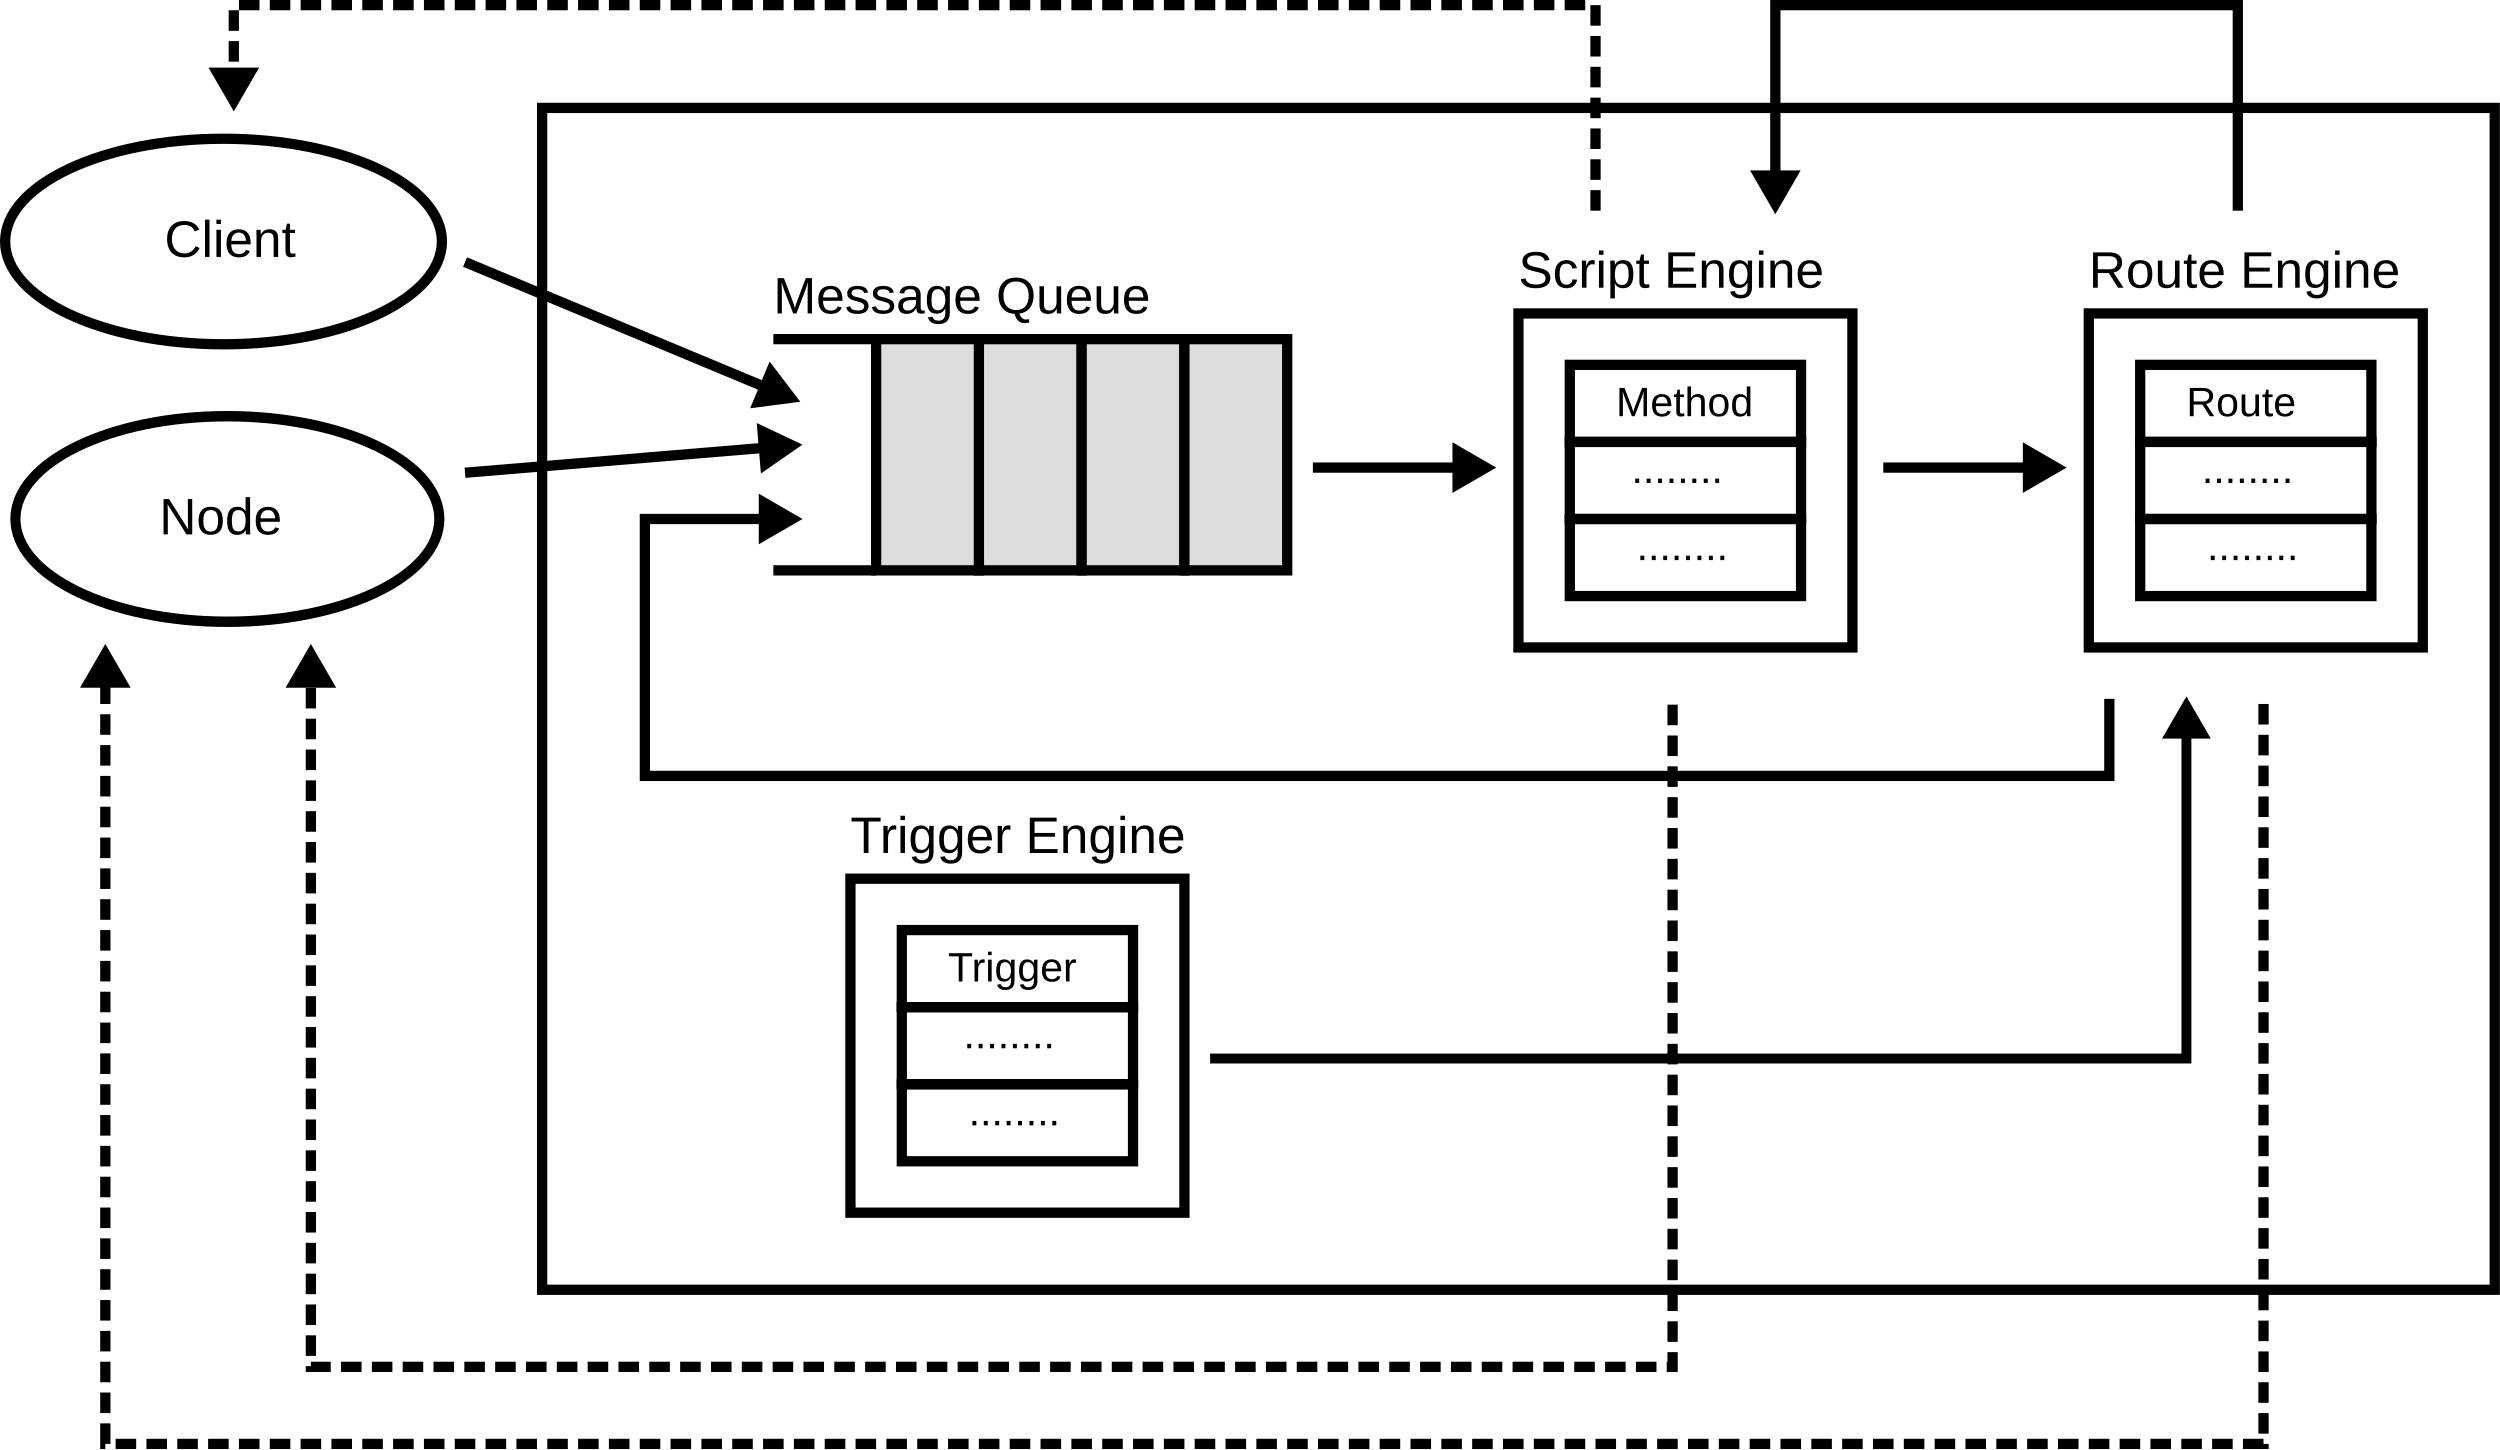
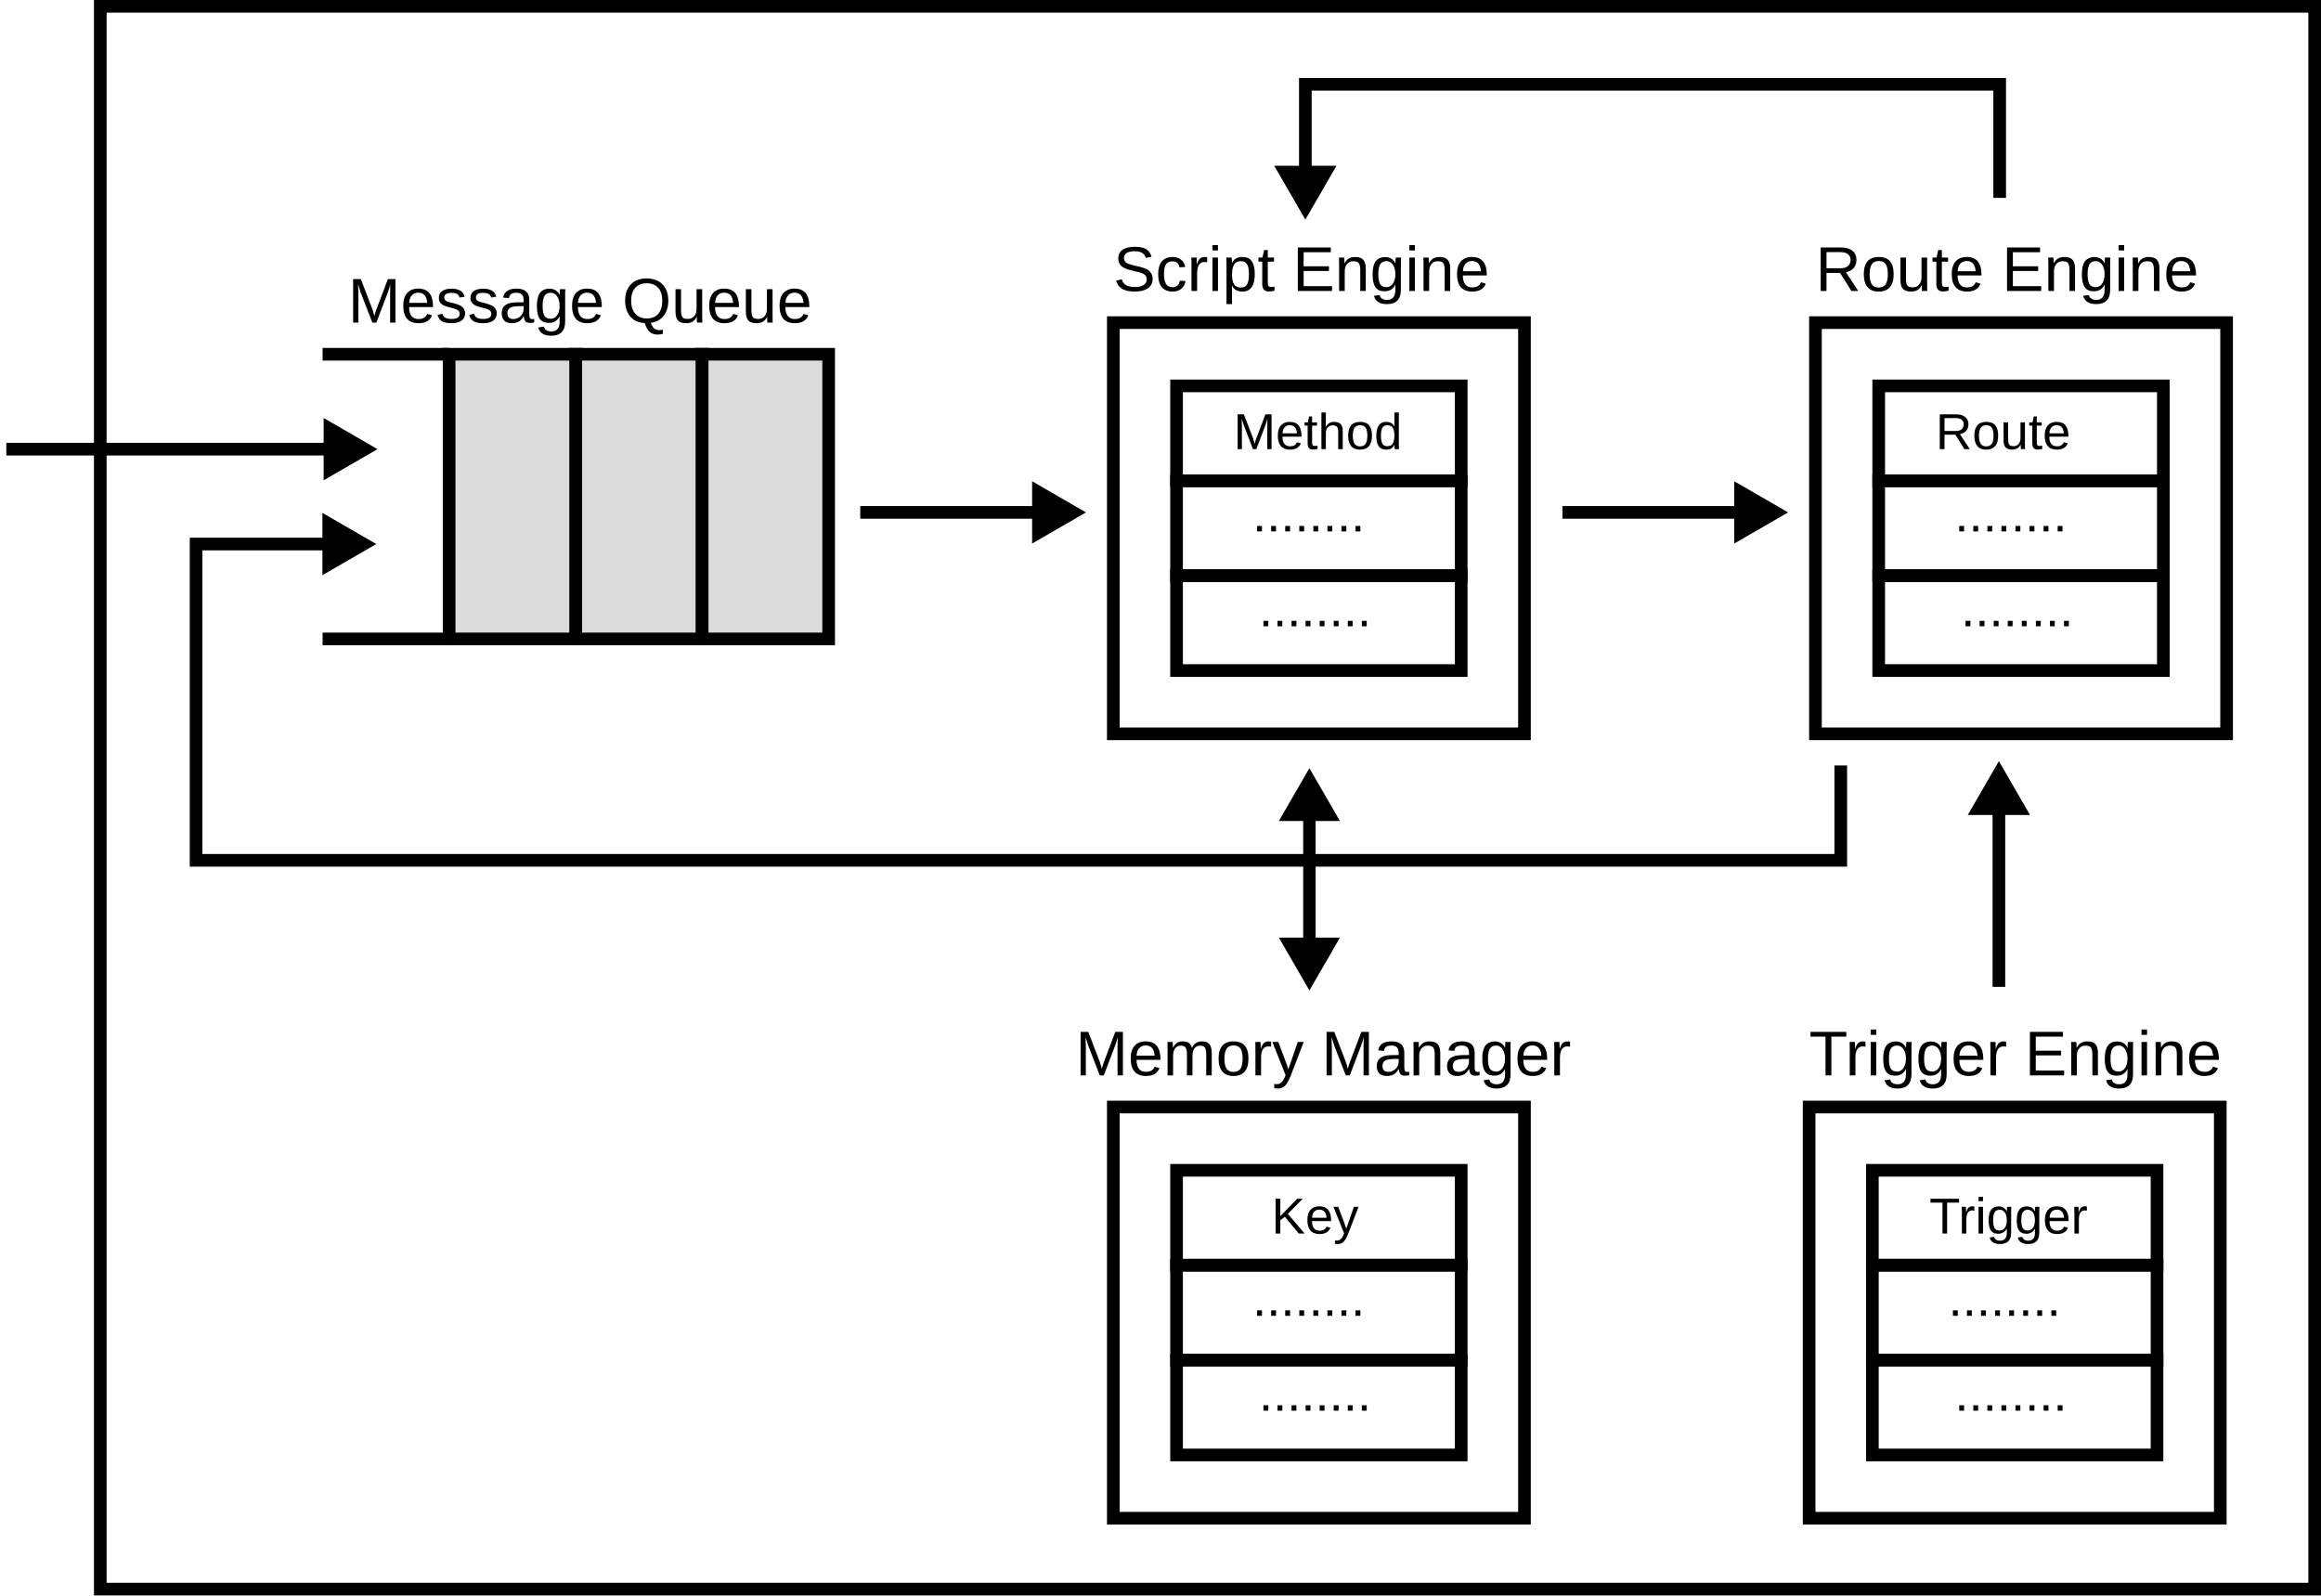
- <svg xmlns="http://www.w3.org/2000/svg" xmlns:ns1="http://www.openswatchbook.org/uri/2009/osb" xmlns:xlink="http://www.w3.org/1999/xlink" width="486.524" height="282" id="svg2" version="1.1">
+ <svg xmlns="http://www.w3.org/2000/svg" xmlns:ns1="http://www.openswatchbook.org/uri/2009/osb" xmlns:xlink="http://www.w3.org/1999/xlink" width="366.922" height="252.208" id="svg2" version="1.1">
  <defs id="defs4">
+     <marker orient="auto" refY="0" refX="0" id="TriangleInM" style="overflow:visible">
+       <path id="path4064" d="m 5.77,0 -8.65,5 0,-10 8.65,5 z" style="fill-rule:evenodd;stroke:#000000;stroke-width:1pt" transform="scale(-0.4,-0.4)" />
+     </marker>
    <marker orient="auto" refY="0" refX="0" id="TriangleOutL" style="overflow:visible">
      <path id="path4823" d="m 5.77,0 -8.65,5 0,-10 8.65,5 z" style="fill-rule:evenodd;stroke:#000000;stroke-width:1pt" transform="scale(0.8,0.8)" />
    </marker>
    <marker orient="auto" refY="0" refX="0" id="TriangleOutM" style="overflow:visible">
      <path id="path4826" d="m 5.77,0 -8.65,5 0,-10 8.65,5 z" style="fill-rule:evenodd;stroke:#000000;stroke-width:1pt" transform="scale(0.4,0.4)" />
    </marker>
    <marker orient="auto" refY="0" refX="0" id="TriangleOutS" style="overflow:visible">
      <path id="path4045" d="m 5.77,0 -8.65,5 0,-10 8.65,5 z" style="fill-rule:evenodd;stroke:#000000;stroke-width:1pt" transform="scale(0.2,0.2)" />
    </marker>
    <marker orient="auto" refY="0" refX="0" id="Arrow1Mend" style="overflow:visible">
      <path id="path3906" d="M 0,0 5,-5 -12.5,0 5,5 0,0 z" style="fill-rule:evenodd;stroke:#000000;stroke-width:1pt" transform="matrix(-0.4,0,0,-0.4,-4,0)" />
    </marker>
    <marker orient="auto" refY="0" refX="0" id="Arrow1Lend" style="overflow:visible">
      <path id="path3900" d="M 0,0 5,-5 -12.5,0 5,5 0,0 z" style="fill-rule:evenodd;stroke:#000000;stroke-width:1pt" transform="matrix(-0.8,0,0,-0.8,-10,0)" />
    </marker>
    <marker orient="auto" refY="0" refX="0" id="Arrow2Lend" style="overflow:visible">
      <path id="path3918" style="fill-rule:evenodd;stroke-width:0.625;stroke-linejoin:round" d="M 8.719,4.034 -2.207,0.016 8.719,-4.002 c -1.745,2.372 -1.735,5.617 -6e-7,8.035 z" transform="matrix(-1.1,0,0,-1.1,-1.1,0)" />
    </marker>
    <marker orient="auto" refY="0" refX="0" id="Arrow1Send" style="overflow:visible">
      <path id="path3912" d="M 0,0 5,-5 -12.5,0 5,5 0,0 z" style="fill-rule:evenodd;stroke:#000000;stroke-width:1pt" transform="matrix(-0.2,0,0,-0.2,-1.2,0)" />
    </marker>
    <linearGradient id="linearGradient5205" ns1:paint="solid">
      <stop style="stop-color:#370000;stop-opacity:1;" offset="0" id="stop5207" />
    </linearGradient>
    <linearGradient id="linearGradient907" xlink:href="#linearGradient900" />
    <linearGradient id="linearGradient906" xlink:href="#linearGradient900" />
    <linearGradient id="linearGradient905" xlink:href="#linearGradient900" />
    <linearGradient id="linearGradient904" xlink:href="#linearGradient900" />
    <linearGradient id="linearGradient903" xlink:href="#linearGradient900" />
    <linearGradient id="linearGradient900">
      <stop offset="0" id="stop901" style="stop-color: #000000;stop-opacity: 1.0;" />
      <stop offset="1" id="stop902" style="stop-color:#ffffff;stop-opacity:1;" />
    </linearGradient>
    <linearGradient id="linearGradient775" xlink:href="#linearGradient772" />
    <linearGradient id="linearGradient772">
      <stop offset="0" id="stop773" style="stop-color: #000000;stop-opacity: 1.0;" />
      <stop offset="1" id="stop774" style="stop-color:#ffffff;stop-opacity:1;" />
    </linearGradient>
    <linearGradient id="linearGradient907-9" xlink:href="#linearGradient900-2" />
    <linearGradient id="linearGradient906-7" xlink:href="#linearGradient900-2" />
    <linearGradient id="linearGradient905-2" xlink:href="#linearGradient900-2" />
    <linearGradient id="linearGradient904-9" xlink:href="#linearGradient900-2" />
    <linearGradient id="linearGradient903-7" xlink:href="#linearGradient900-2" />
    <linearGradient id="linearGradient900-2">
      <stop offset="0" id="stop901-5" style="stop-color: #000000;stop-opacity: 1.0;" />
      <stop offset="1" id="stop902-5" style="stop-color:#ffffff;stop-opacity:1;" />
    </linearGradient>
  </defs>
-   <g id="layer2" transform="translate(116.5,-118)">
-     <rect y="139" x="-11" height="230" width="380" id="rect4074" style="fill:none;stroke:#000000;stroke-width:2;stroke-miterlimit:2.596;stroke-opacity:1;stroke-dasharray:none" />
+   <g id="layer2" transform="translate(-2.999992,-128)">
+     <rect y="129" x="18.852" height="250.208" width="350.07" id="rect4074" style="fill:none;stroke:#000000;stroke-width:2;stroke-miterlimit:2.596;stroke-opacity:1;stroke-dasharray:none" />
    <rect style="fill:none;stroke:#000000;stroke-width:2;stroke-miterlimit:2.596;stroke-opacity:1;stroke-dasharray:none" id="rect4069" width="65" height="65" x="179" y="179" />
-     <rect style="fill:#dcdcdc;fill-opacity:1;stroke:#000000;stroke-width:2;stroke-miterlimit:2.596;stroke-opacity:1;stroke-dasharray:none" id="rect3907" width="20" height="45" x="74" y="184" />
-     <rect y="184" x="94" height="45" width="20" id="rect3909" style="fill:#dcdcdc;fill-opacity:1;stroke:#000000;stroke-width:2;stroke-miterlimit:2.596;stroke-opacity:1;stroke-dasharray:none" />
-     <rect style="fill:#dcdcdc;fill-opacity:1;stroke:#000000;stroke-width:2;stroke-miterlimit:2.596;stroke-opacity:1;stroke-dasharray:none" id="rect3911" width="20" height="45" x="114" y="184" />
-     <rect y="184" x="54" height="45" width="20" id="rect3913" style="fill:#dcdcdc;fill-opacity:1;stroke:#000000;stroke-width:2;stroke-miterlimit:2.596;stroke-opacity:1;stroke-dasharray:none" />
-     <path style="fill:none;stroke:#000000;stroke-width:2;stroke-linecap:butt;stroke-linejoin:miter;stroke-miterlimit:2.596;stroke-opacity:1;stroke-dasharray:none" d="m -82.101,215.199 20,0" id="path3928" transform="translate(116.1006,-31.19922)" />
-     <path style="fill:none;stroke:#000000;stroke-width:2;stroke-linecap:butt;stroke-linejoin:miter;stroke-miterlimit:2.596;stroke-opacity:1;stroke-dasharray:none" d="m -82.101,260.199 20,0" id="path3930" transform="translate(116.1006,-31.19922)" />
+     <rect style="fill:#dcdcdc;fill-opacity:1;stroke:#000000;stroke-width:2;stroke-miterlimit:2.596;stroke-opacity:1;stroke-dasharray:none" id="rect3907" width="20" height="45" x="94" y="184" />
+     <rect y="184" x="114" height="45" width="20" id="rect3909" style="fill:#dcdcdc;fill-opacity:1;stroke:#000000;stroke-width:2;stroke-miterlimit:2.596;stroke-opacity:1;stroke-dasharray:none" />
+     <rect y="184" x="74" height="45" width="20" id="rect3913" style="fill:#dcdcdc;fill-opacity:1;stroke:#000000;stroke-width:2;stroke-miterlimit:2.596;stroke-opacity:1;stroke-dasharray:none" />
+     <path style="fill:none;stroke:#000000;stroke-width:2;stroke-linecap:butt;stroke-linejoin:miter;stroke-miterlimit:2.596;stroke-opacity:1;stroke-dasharray:none" d="m 54,184 20,0" id="path3928" />
+     <path style="fill:none;stroke:#000000;stroke-width:2;stroke-linecap:butt;stroke-linejoin:miter;stroke-miterlimit:2.596;stroke-opacity:1;stroke-dasharray:none" d="m 54,229 20,0" id="path3930" />
    <rect y="189" x="189" height="15" width="45" id="rect5743" style="fill:none;stroke:#000000;stroke-width:2;stroke-miterlimit:2.596;stroke-opacity:1;stroke-dasharray:none" />
    <rect style="fill:none;stroke:#000000;stroke-width:2;stroke-miterlimit:2.596;stroke-opacity:1;stroke-dasharray:none" id="rect5755" width="45" height="15" x="189" y="204" />
    <rect y="219" x="189" height="15" width="45" id="rect5790" style="fill:none;stroke:#000000;stroke-width:2;stroke-miterlimit:2.596;stroke-opacity:1;stroke-dasharray:none" />
    <rect y="179" x="290" height="65" width="65" id="rect5820" style="fill:none;stroke:#000000;stroke-width:2;stroke-miterlimit:2.596;stroke-opacity:1;stroke-dasharray:none" />
    <rect style="fill:none;stroke:#000000;stroke-width:2;stroke-miterlimit:2.596;stroke-opacity:1;stroke-dasharray:none" id="rect5822" width="45" height="15" x="300" y="189" />
    <rect y="204" x="300" height="15" width="45" id="rect5824" style="fill:none;stroke:#000000;stroke-width:2;stroke-miterlimit:2.596;stroke-opacity:1;stroke-dasharray:none" />
    <rect style="fill:none;stroke:#000000;stroke-width:2;stroke-miterlimit:2.596;stroke-opacity:1;stroke-dasharray:none" id="rect5826" width="45" height="15" x="300" y="219" />
-     <rect y="289" x="49" height="65" width="65" id="rect5920" style="fill:none;stroke:#000000;stroke-width:2;stroke-miterlimit:2.596;stroke-opacity:1;stroke-dasharray:none" />
-     <rect style="fill:none;stroke:#000000;stroke-width:2;stroke-miterlimit:2.596;stroke-opacity:1;stroke-dasharray:none" id="rect5922" width="45" height="15" x="59" y="299" />
-     <rect y="314" x="59" height="15" width="45" id="rect5924" style="fill:none;stroke:#000000;stroke-width:2;stroke-miterlimit:2.596;stroke-opacity:1;stroke-dasharray:none" />
-     <rect style="fill:none;stroke:#000000;stroke-width:2;stroke-miterlimit:2.596;stroke-opacity:1;stroke-dasharray:none" id="rect5926" width="45" height="15" x="59" y="329" />
-     <path style="fill:none;stroke:#000000;stroke-width:2;stroke-linecap:butt;stroke-linejoin:miter;stroke-miterlimit:3.089;stroke-opacity:1;stroke-dasharray:4,2;stroke-dashoffset:0;marker-end:url(#TriangleOutM)" d="m 308.5,15 0,-40 -265,-1e-6 0,15" id="path6809" transform="translate(-114.5,144)" />
-     <path style="fill:none;stroke:#000000;stroke-width:1.927;stroke-linecap:butt;stroke-linejoin:miter;stroke-miterlimit:2.596;stroke-opacity:1;stroke-dasharray:none;marker-end:url(#TriangleOutM)" d="m 119,324 190,0 0,-65" id="path3096" />
-     <path style="fill:none;stroke:#000000;stroke-width:2;stroke-linecap:butt;stroke-linejoin:miter;stroke-opacity:1;marker-end:url(#TriangleOutM);stroke-miterlimit:4;stroke-dasharray:none" d="m 410.5,136 0,15 -285,0 0,-50 25,0" id="path4531" transform="translate(-116.5,118)" />
-     <path style="fill:none;stroke:#000000;stroke-width:2;stroke-linecap:butt;stroke-linejoin:miter;stroke-opacity:1;marker-end:url(#TriangleOutM);stroke-miterlimit:4;stroke-dasharray:none" d="m 435.5,41 0,-40 -90,0 0,35" id="path4533" transform="translate(-116.5,118)" />
+     <rect y="303" x="289" height="65" width="65" id="rect5920" style="fill:none;stroke:#000000;stroke-width:2;stroke-miterlimit:2.596;stroke-opacity:1;stroke-dasharray:none" />
+     <rect style="fill:none;stroke:#000000;stroke-width:2;stroke-miterlimit:2.596;stroke-opacity:1;stroke-dasharray:none" id="rect5922" width="45" height="15" x="299" y="313" />
+     <rect y="328" x="299" height="15" width="45" id="rect5924" style="fill:none;stroke:#000000;stroke-width:2;stroke-miterlimit:2.596;stroke-opacity:1;stroke-dasharray:none" />
+     <rect style="fill:none;stroke:#000000;stroke-width:2;stroke-miterlimit:2.596;stroke-opacity:1;stroke-dasharray:none" id="rect5926" width="45" height="15" x="299" y="343" />
+     <path style="fill:none;stroke:#000000;stroke-width:2;stroke-linecap:butt;stroke-linejoin:miter;stroke-miterlimit:4;stroke-opacity:1;stroke-dasharray:none;marker-end:url(#TriangleOutM)" d="m 294,249 0,15 -260,0 0,-50 22.807,0" id="path4531" />
+     <path style="fill:none;stroke:#000000;stroke-width:2;stroke-linecap:butt;stroke-linejoin:miter;stroke-miterlimit:4;stroke-opacity:1;stroke-dasharray:none;marker-end:url(#TriangleOutM)" d="m 319.124,159.281 0,-17.958 -109.765,0 0,15.713" id="path4533" />
+     <rect y="303" x="179" height="65" width="65" id="rect3084" style="fill:none;stroke:#000000;stroke-width:2;stroke-miterlimit:2.596;stroke-opacity:1;stroke-dasharray:none" />
+     <rect style="fill:none;stroke:#000000;stroke-width:2;stroke-miterlimit:2.596;stroke-opacity:1;stroke-dasharray:none" id="rect3086" width="45" height="15" x="189" y="313" />
+     <rect y="328" x="189" height="15" width="45" id="rect3088" style="fill:none;stroke:#000000;stroke-width:2;stroke-miterlimit:2.596;stroke-opacity:1;stroke-dasharray:none" />
+     <rect style="fill:none;stroke:#000000;stroke-width:2;stroke-miterlimit:2.596;stroke-opacity:1;stroke-dasharray:none" id="rect3090" width="45" height="15" x="189" y="343" />
+     <path style="fill:none;stroke:#000000;stroke-width:1.96;stroke-linecap:butt;stroke-linejoin:miter;stroke-miterlimit:4;stroke-opacity:1;stroke-dasharray:none;marker-start:url(#TriangleInM);marker-end:url(#TriangleOutM)" d="m 210,255 0,24" id="path3112" />
+     <path style="fill:none;stroke:#000000;stroke-width:2;stroke-linecap:butt;stroke-linejoin:miter;stroke-miterlimit:4;stroke-opacity:1;stroke-dasharray:none;marker-end:url(#TriangleOutM)" d="m 319,284 0,-30" id="path5029" />
  </g>
-   <g id="layer1" transform="translate(-69.5,-316.3622)" style="display:inline">
+   <g id="layer1" transform="translate(-189,-326.3622)" style="display:inline">
    <text xml:space="preserve" style="font-size:10px;font-style:normal;font-variant:normal;font-weight:normal;font-stretch:normal;text-align:start;line-height:125%;letter-spacing:0px;word-spacing:0px;writing-mode:lr-tb;text-anchor:start;fill:#000000;fill-opacity:1;stroke:none;font-family:Arial;-inkscape-font-specification:Arial" x="365" y="372.362" id="text4083">
      <tspan x="365" y="372.362" id="tspan3932">Script Engine</tspan>
    </text>
-     <text id="text3970" y="377.362" x="220" style="font-size:10px;font-style:normal;font-variant:normal;font-weight:normal;font-stretch:normal;text-align:start;line-height:125%;letter-spacing:0px;word-spacing:0px;writing-mode:lr-tb;text-anchor:start;fill:#000000;fill-opacity:1;stroke:none;font-family:Arial;-inkscape-font-specification:Arial" xml:space="preserve">
-       <tspan id="tspan3974" x="220" y="377.362">Message Queue</tspan>
-     </text>
-     <path style="fill:none;stroke:#000000;stroke-width:2;stroke-miterlimit:3.583;stroke-opacity:1;stroke-dasharray:none" id="path4076" d="m -177.101,195.199 c 0,11.046 -19.028,20 -42.5,20 -23.472,0 -42.5,-8.954 -42.5,-20 0,-11.046 19.028,-20 42.5,-20 23.472,0 42.5,8.954 42.5,20 z" transform="translate(332.6006,168.1629)" />
-     <text id="text4078" y="366.362" x="101.5" style="font-size:10px;font-style:normal;font-variant:normal;font-weight:normal;font-stretch:normal;text-align:start;line-height:125%;letter-spacing:0px;word-spacing:0px;writing-mode:lr-tb;text-anchor:start;fill:#000000;fill-opacity:1;stroke:none;font-family:Arial;-inkscape-font-specification:Arial" xml:space="preserve">
-       <tspan id="tspan4080" y="366.362" x="101.5">Client</tspan>
-     </text>
-     <path transform="matrix(0.9705883,0,0,1,326.8918,222.1629)" d="m -177.101,195.199 c 0,11.046 -19.028,20 -42.5,20 -23.472,0 -42.5,-8.954 -42.5,-20 0,-11.046 19.028,-20 42.5,-20 23.472,0 42.5,8.954 42.5,20 z" id="path4095" style="fill:none;stroke:#000000;stroke-width:2.03;stroke-miterlimit:3.583;stroke-opacity:1;stroke-dasharray:none" />
-     <text xml:space="preserve" style="font-size:10px;font-style:normal;font-variant:normal;font-weight:normal;font-stretch:normal;text-align:start;line-height:125%;letter-spacing:0px;word-spacing:0px;writing-mode:lr-tb;text-anchor:start;fill:#000000;fill-opacity:1;stroke:none;font-family:Arial;-inkscape-font-specification:Arial" x="100.5" y="420.362" id="text4097">
-       <tspan id="tspan4101" x="100.5" y="420.362">Node</tspan>
+     <text id="text3970" y="377.362" x="244" style="font-size:10px;font-style:normal;font-variant:normal;font-weight:normal;font-stretch:normal;text-align:start;line-height:125%;letter-spacing:0px;word-spacing:0px;writing-mode:lr-tb;text-anchor:start;fill:#000000;fill-opacity:1;stroke:none;font-family:Arial;-inkscape-font-specification:Arial" xml:space="preserve">
+       <tspan id="tspan3974" x="244" y="377.362">Message Queue</tspan>
    </text>
    <path style="fill:none;stroke:#000000;stroke-width:2;stroke-linecap:butt;stroke-linejoin:miter;stroke-miterlimit:3.583;stroke-opacity:1;stroke-dasharray:none;marker-end:url(#TriangleOutM)" d="m 325,407.362 30,0" id="path5536" />
    <text id="text5745" y="397.362" x="384" style="font-size:8px;font-style:normal;font-variant:normal;font-weight:normal;font-stretch:normal;text-align:start;line-height:125%;letter-spacing:0px;word-spacing:0px;writing-mode:lr-tb;text-anchor:start;fill:#000000;fill-opacity:1;stroke:none;font-family:Arial;-inkscape-font-specification:Arial" xml:space="preserve">
      <tspan id="tspan5788" x="384" y="397.362">Method</tspan>
    </text>
    <text xml:space="preserve" style="font-size:8px;font-style:normal;font-variant:normal;font-weight:normal;font-stretch:normal;text-align:start;line-height:125%;letter-spacing:0px;word-spacing:0px;writing-mode:lr-tb;text-anchor:start;fill:#000000;fill-opacity:1;stroke:none;font-family:Arial;-inkscape-font-specification:Arial" x="387" y="410.362" id="text5751">
      <tspan id="tspan5757" x="387" y="410.362">........</tspan>
    </text>
    <text id="text5792" y="425.362" x="388" style="font-size:8px;font-style:normal;font-variant:normal;font-weight:normal;font-stretch:normal;text-align:start;line-height:125%;letter-spacing:0px;word-spacing:0px;writing-mode:lr-tb;text-anchor:start;fill:#000000;fill-opacity:1;stroke:none;font-family:Arial;-inkscape-font-specification:Arial" xml:space="preserve">
      <tspan y="425.362" x="388" id="tspan5794">........</tspan>
    </text>
    <text id="text5828" y="372.362" x="476" style="font-size:10px;font-style:normal;font-variant:normal;font-weight:normal;font-stretch:normal;text-align:start;line-height:125%;letter-spacing:0px;word-spacing:0px;writing-mode:lr-tb;text-anchor:start;fill:#000000;fill-opacity:1;stroke:none;font-family:Arial;-inkscape-font-specification:Arial" xml:space="preserve">
      <tspan id="tspan6741" x="476" y="372.362">Route Engine</tspan>
    </text>
    <path id="path5832" d="m 436,407.362 30,0" style="fill:none;stroke:#000000;stroke-width:2;stroke-linecap:butt;stroke-linejoin:miter;stroke-miterlimit:3.583;stroke-opacity:1;stroke-dasharray:none;stroke-dashoffset:0;marker-end:url(#TriangleOutM)" />
    <text xml:space="preserve" style="font-size:8px;font-style:normal;font-variant:normal;font-weight:normal;font-stretch:normal;text-align:start;line-height:125%;letter-spacing:0px;word-spacing:0px;writing-mode:lr-tb;text-anchor:start;fill:#000000;fill-opacity:1;stroke:none;font-family:Arial;-inkscape-font-specification:Arial" x="495" y="397.362" id="text5834">
      <tspan id="tspan6747" x="495" y="397.362">Route</tspan>
    </text>
    <text id="text5838" y="410.362" x="498" style="font-size:8px;font-style:normal;font-variant:normal;font-weight:normal;font-stretch:normal;text-align:start;line-height:125%;letter-spacing:0px;word-spacing:0px;writing-mode:lr-tb;text-anchor:start;fill:#000000;fill-opacity:1;stroke:none;font-family:Arial;-inkscape-font-specification:Arial" xml:space="preserve">
      <tspan y="410.362" x="498" id="tspan5840">........</tspan>
    </text>
    <text xml:space="preserve" style="font-size:8px;font-style:normal;font-variant:normal;font-weight:normal;font-stretch:normal;text-align:start;line-height:125%;letter-spacing:0px;word-spacing:0px;writing-mode:lr-tb;text-anchor:start;fill:#000000;fill-opacity:1;stroke:none;font-family:Arial;-inkscape-font-specification:Arial" x="499" y="425.362" id="text5842">
      <tspan id="tspan5844" x="499" y="425.362">........</tspan>
    </text>
-     <text id="text5928" y="482.362" x="235" style="font-size:10px;font-style:normal;font-variant:normal;font-weight:normal;font-stretch:normal;text-align:start;line-height:125%;letter-spacing:0px;word-spacing:0px;writing-mode:lr-tb;text-anchor:start;fill:#000000;fill-opacity:1;stroke:none;font-family:Arial;-inkscape-font-specification:Arial" xml:space="preserve">
-       <tspan id="tspan6743" x="235" y="482.362">Trigger Engine</tspan>
+     <text id="text5928" y="496.362" x="475" style="font-size:10px;font-style:normal;font-variant:normal;font-weight:normal;font-stretch:normal;text-align:start;line-height:125%;letter-spacing:0px;word-spacing:0px;writing-mode:lr-tb;text-anchor:start;fill:#000000;fill-opacity:1;stroke:none;font-family:Arial;-inkscape-font-specification:Arial" xml:space="preserve">
+       <tspan id="tspan6743" x="475" y="496.362">Trigger Engine</tspan>
    </text>
-     <text xml:space="preserve" style="font-size:8px;font-style:normal;font-variant:normal;font-weight:normal;font-stretch:normal;text-align:start;line-height:125%;letter-spacing:0px;word-spacing:0px;writing-mode:lr-tb;text-anchor:start;fill:#000000;fill-opacity:1;stroke:none;font-family:Arial;-inkscape-font-specification:Arial" x="254" y="507.362" id="text5932">
-       <tspan id="tspan6745" x="254" y="507.362">Trigger</tspan>
+     <text xml:space="preserve" style="font-size:8px;font-style:normal;font-variant:normal;font-weight:normal;font-stretch:normal;text-align:start;line-height:125%;letter-spacing:0px;word-spacing:0px;writing-mode:lr-tb;text-anchor:start;fill:#000000;fill-opacity:1;stroke:none;font-family:Arial;-inkscape-font-specification:Arial" x="494" y="521.362" id="text5932">
+       <tspan id="tspan6745" x="494" y="521.362">Trigger</tspan>
    </text>
-     <text id="text5936" y="520.362" x="257" style="font-size:8px;font-style:normal;font-variant:normal;font-weight:normal;font-stretch:normal;text-align:start;line-height:125%;letter-spacing:0px;word-spacing:0px;writing-mode:lr-tb;text-anchor:start;fill:#000000;fill-opacity:1;stroke:none;font-family:Arial;-inkscape-font-specification:Arial" xml:space="preserve">
-       <tspan y="520.362" x="257" id="tspan5938">........</tspan>
+     <text id="text5936" y="534.362" x="497" style="font-size:8px;font-style:normal;font-variant:normal;font-weight:normal;font-stretch:normal;text-align:start;line-height:125%;letter-spacing:0px;word-spacing:0px;writing-mode:lr-tb;text-anchor:start;fill:#000000;fill-opacity:1;stroke:none;font-family:Arial;-inkscape-font-specification:Arial" xml:space="preserve">
+       <tspan y="534.362" x="497" id="tspan5938">........</tspan>
    </text>
-     <text xml:space="preserve" style="font-size:8px;font-style:normal;font-variant:normal;font-weight:normal;font-stretch:normal;text-align:start;line-height:125%;letter-spacing:0px;word-spacing:0px;writing-mode:lr-tb;text-anchor:start;fill:#000000;fill-opacity:1;stroke:none;font-family:Arial;-inkscape-font-specification:Arial" x="258" y="535.362" id="text5940">
-       <tspan id="tspan5942" x="258" y="535.362">........</tspan>
+     <text xml:space="preserve" style="font-size:8px;font-style:normal;font-variant:normal;font-weight:normal;font-stretch:normal;text-align:start;line-height:125%;letter-spacing:0px;word-spacing:0px;writing-mode:lr-tb;text-anchor:start;fill:#000000;fill-opacity:1;stroke:none;font-family:Arial;-inkscape-font-specification:Arial" x="498" y="549.362" id="text5940">
+       <tspan id="tspan5942" x="498" y="549.362">........</tspan>
    </text>
-     <path style="fill:none;stroke:#000000;stroke-width:2;stroke-linecap:butt;stroke-linejoin:miter;stroke-miterlimit:3.583;stroke-opacity:1;stroke-dasharray:none;marker-end:url(#TriangleOutM)" d="m 160,408.362 60,-5" id="path5959" />
-     <path style="fill:none;stroke:#000000;stroke-width:2;stroke-linecap:butt;stroke-linejoin:miter;stroke-miterlimit:3.583;stroke-opacity:1;stroke-dasharray:none;marker-end:url(#TriangleOutM)" d="m 160,367.362 60,25" id="path6351" />
-     <path style="fill:none;stroke:#000000;stroke-width:2;stroke-linecap:butt;stroke-linejoin:miter;stroke-miterlimit:3.089;stroke-opacity:1;stroke-dasharray:4,2;stroke-dashoffset:0;marker-end:url(#TriangleOutM)" d="m 395,453.499 0,128.864 -265,0 0,-135" id="path7075" />
-     <path style="fill:none;stroke:#000000;stroke-width:2;stroke-linecap:butt;stroke-linejoin:miter;stroke-miterlimit:3.089;stroke-opacity:1;stroke-dasharray:4,2;stroke-dashoffset:0;marker-end:url(#TriangleOutM)" d="m 510,453.362 0,144 -420,0 0,-150" id="path7077" />
+     <text id="text3092" y="496.362" x="359" style="font-size:10px;font-style:normal;font-variant:normal;font-weight:normal;font-stretch:normal;text-align:start;line-height:125%;letter-spacing:0px;word-spacing:0px;writing-mode:lr-tb;text-anchor:start;fill:#000000;fill-opacity:1;stroke:none;font-family:Arial;-inkscape-font-specification:Arial" xml:space="preserve">
+       <tspan id="tspan3108" x="359" y="496.362">Memory Manager</tspan>
+     </text>
+     <text xml:space="preserve" style="font-size:8px;font-style:normal;font-variant:normal;font-weight:normal;font-stretch:normal;text-align:start;line-height:125%;letter-spacing:0px;word-spacing:0px;writing-mode:lr-tb;text-anchor:start;fill:#000000;fill-opacity:1;stroke:none;font-family:Arial;-inkscape-font-specification:Arial" x="390" y="521.362" id="text3096">
+       <tspan id="tspan3110" x="390" y="521.362">Key</tspan>
+     </text>
+     <text id="text3100" y="534.362" x="387" style="font-size:8px;font-style:normal;font-variant:normal;font-weight:normal;font-stretch:normal;text-align:start;line-height:125%;letter-spacing:0px;word-spacing:0px;writing-mode:lr-tb;text-anchor:start;fill:#000000;fill-opacity:1;stroke:none;font-family:Arial;-inkscape-font-specification:Arial" xml:space="preserve">
+       <tspan y="534.362" x="387" id="tspan3102">........</tspan>
+     </text>
+     <text xml:space="preserve" style="font-size:8px;font-style:normal;font-variant:normal;font-weight:normal;font-stretch:normal;text-align:start;line-height:125%;letter-spacing:0px;word-spacing:0px;writing-mode:lr-tb;text-anchor:start;fill:#000000;fill-opacity:1;stroke:none;font-family:Arial;-inkscape-font-specification:Arial" x="388" y="549.362" id="text3104">
+       <tspan id="tspan3106" x="388" y="549.362">........</tspan>
+     </text>
+     <path style="fill:none;stroke:#000000;stroke-width:2;stroke-linecap:butt;stroke-linejoin:miter;stroke-miterlimit:4;stroke-opacity:1;stroke-dasharray:none;marker-end:url(#TriangleOutM)" d="m 190,397.362 53,0" id="path4616" />
  </g>
</svg>
